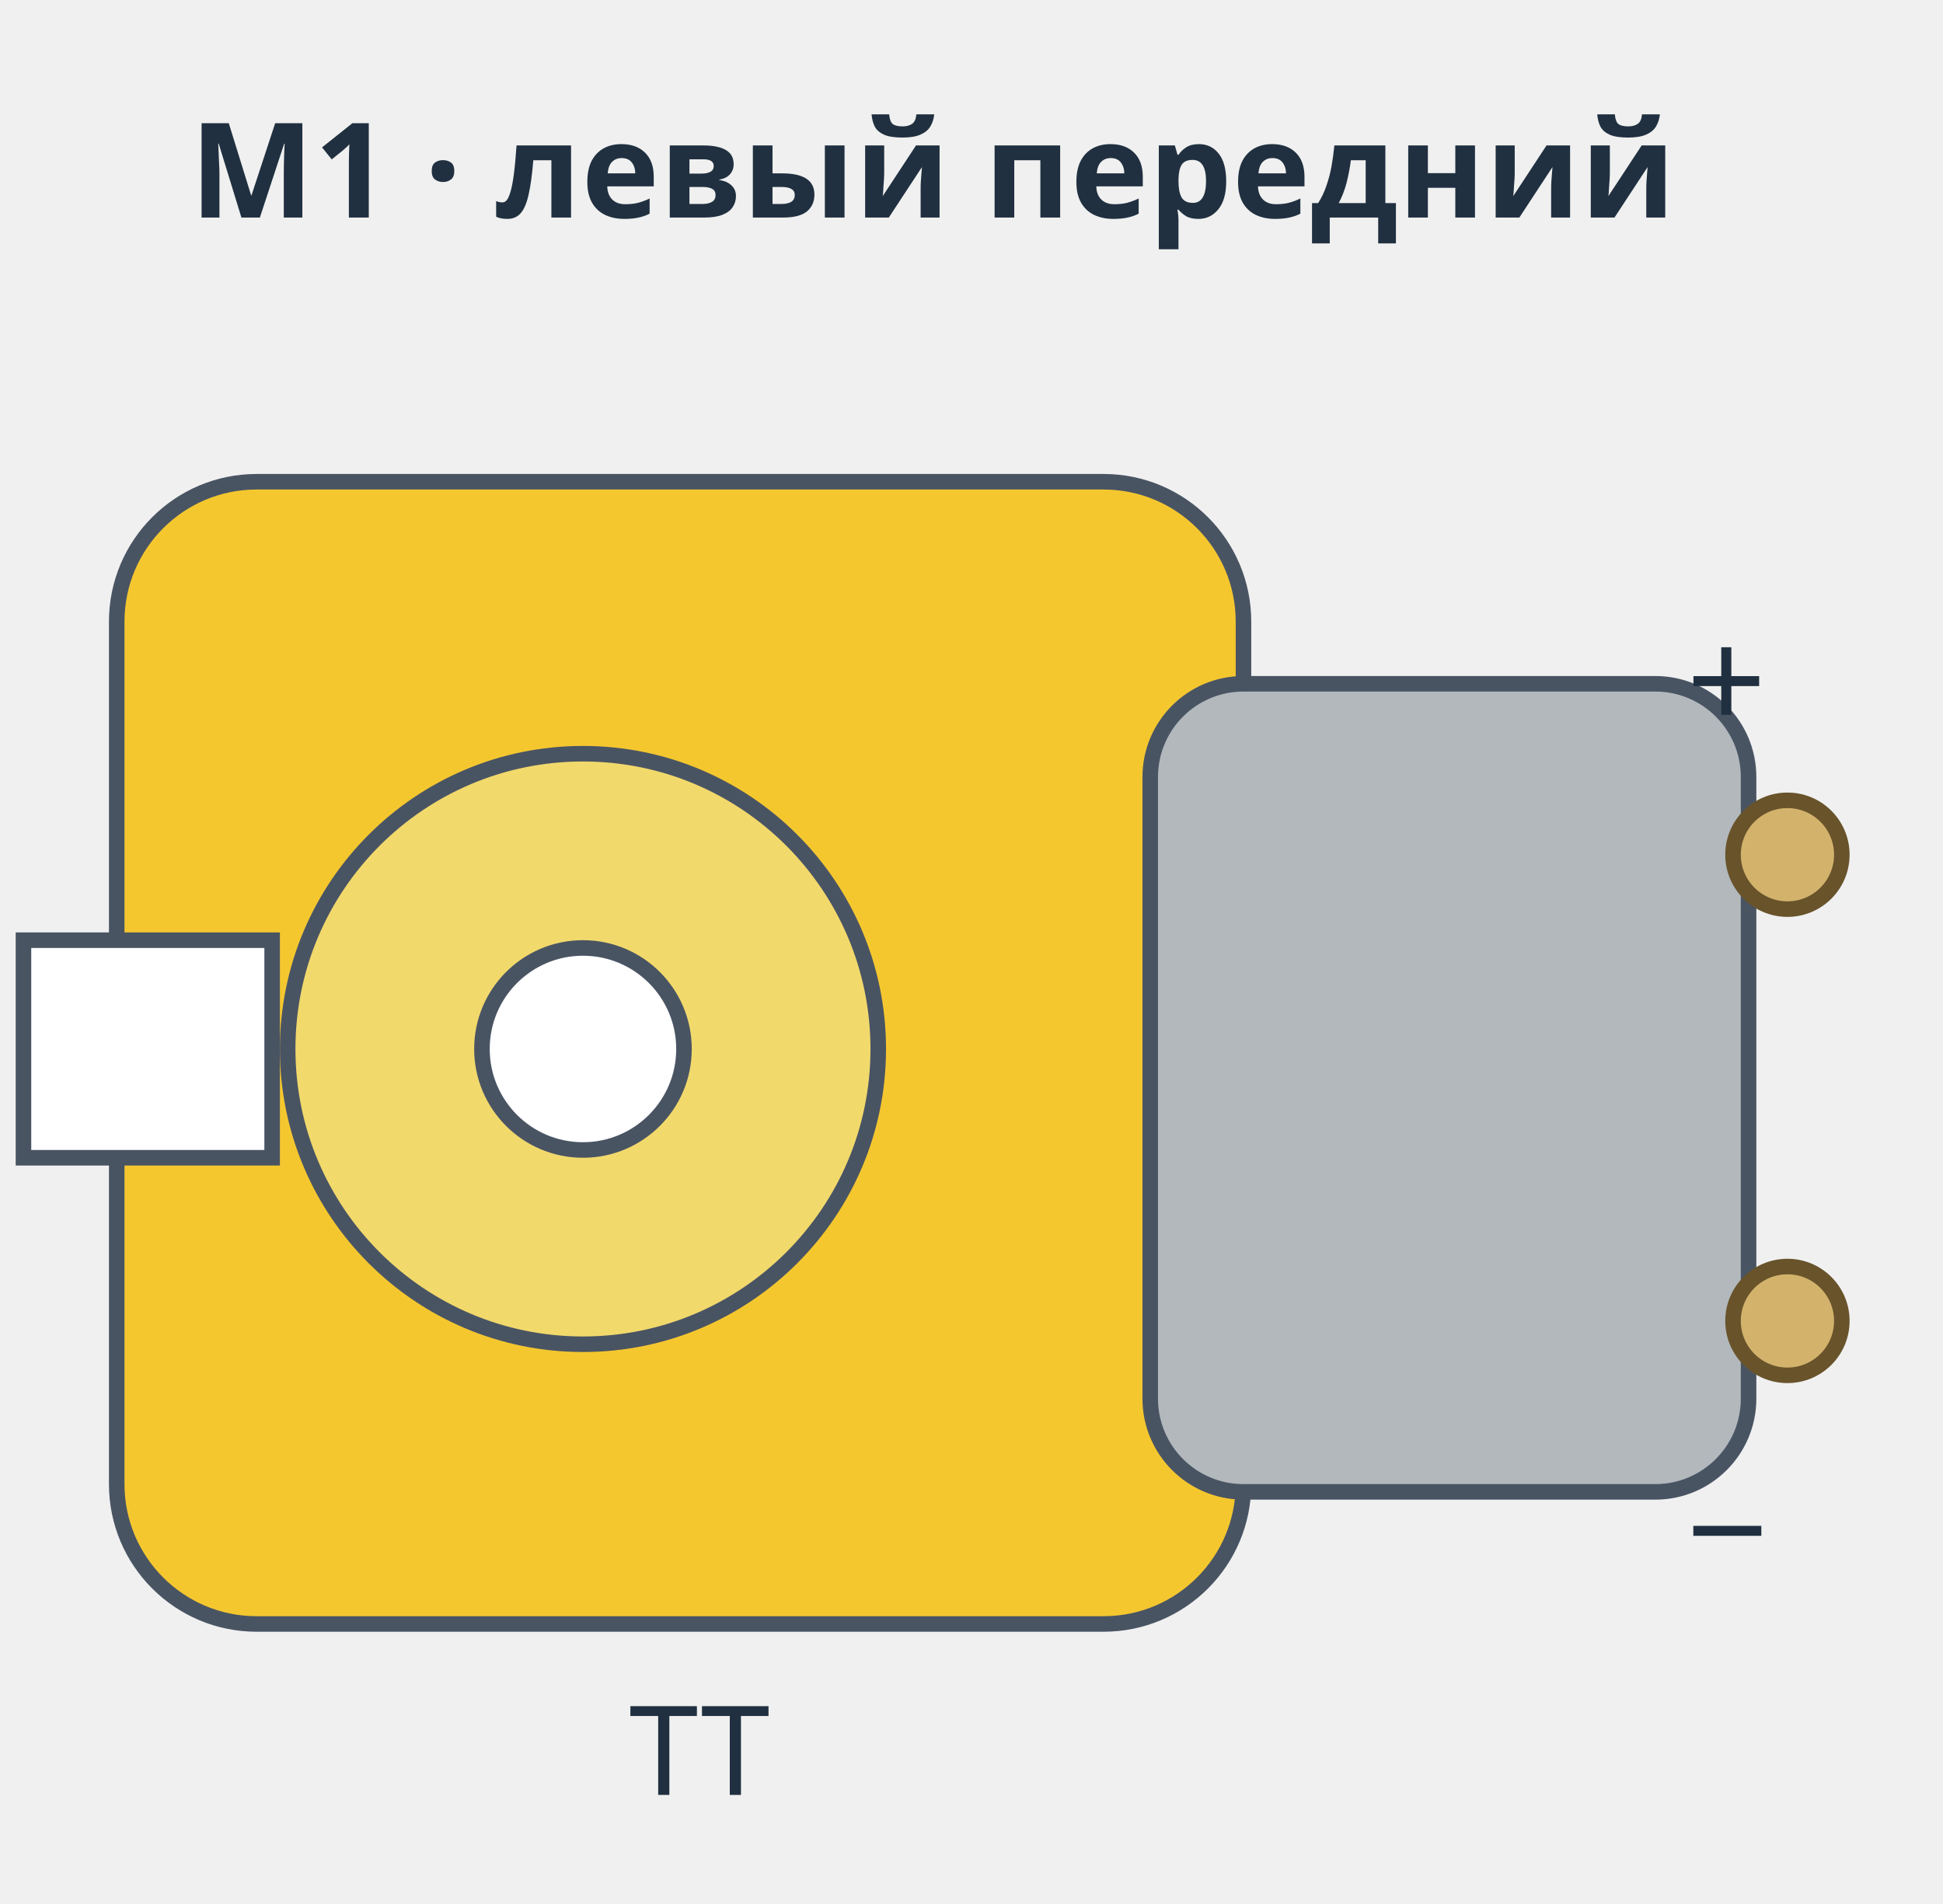
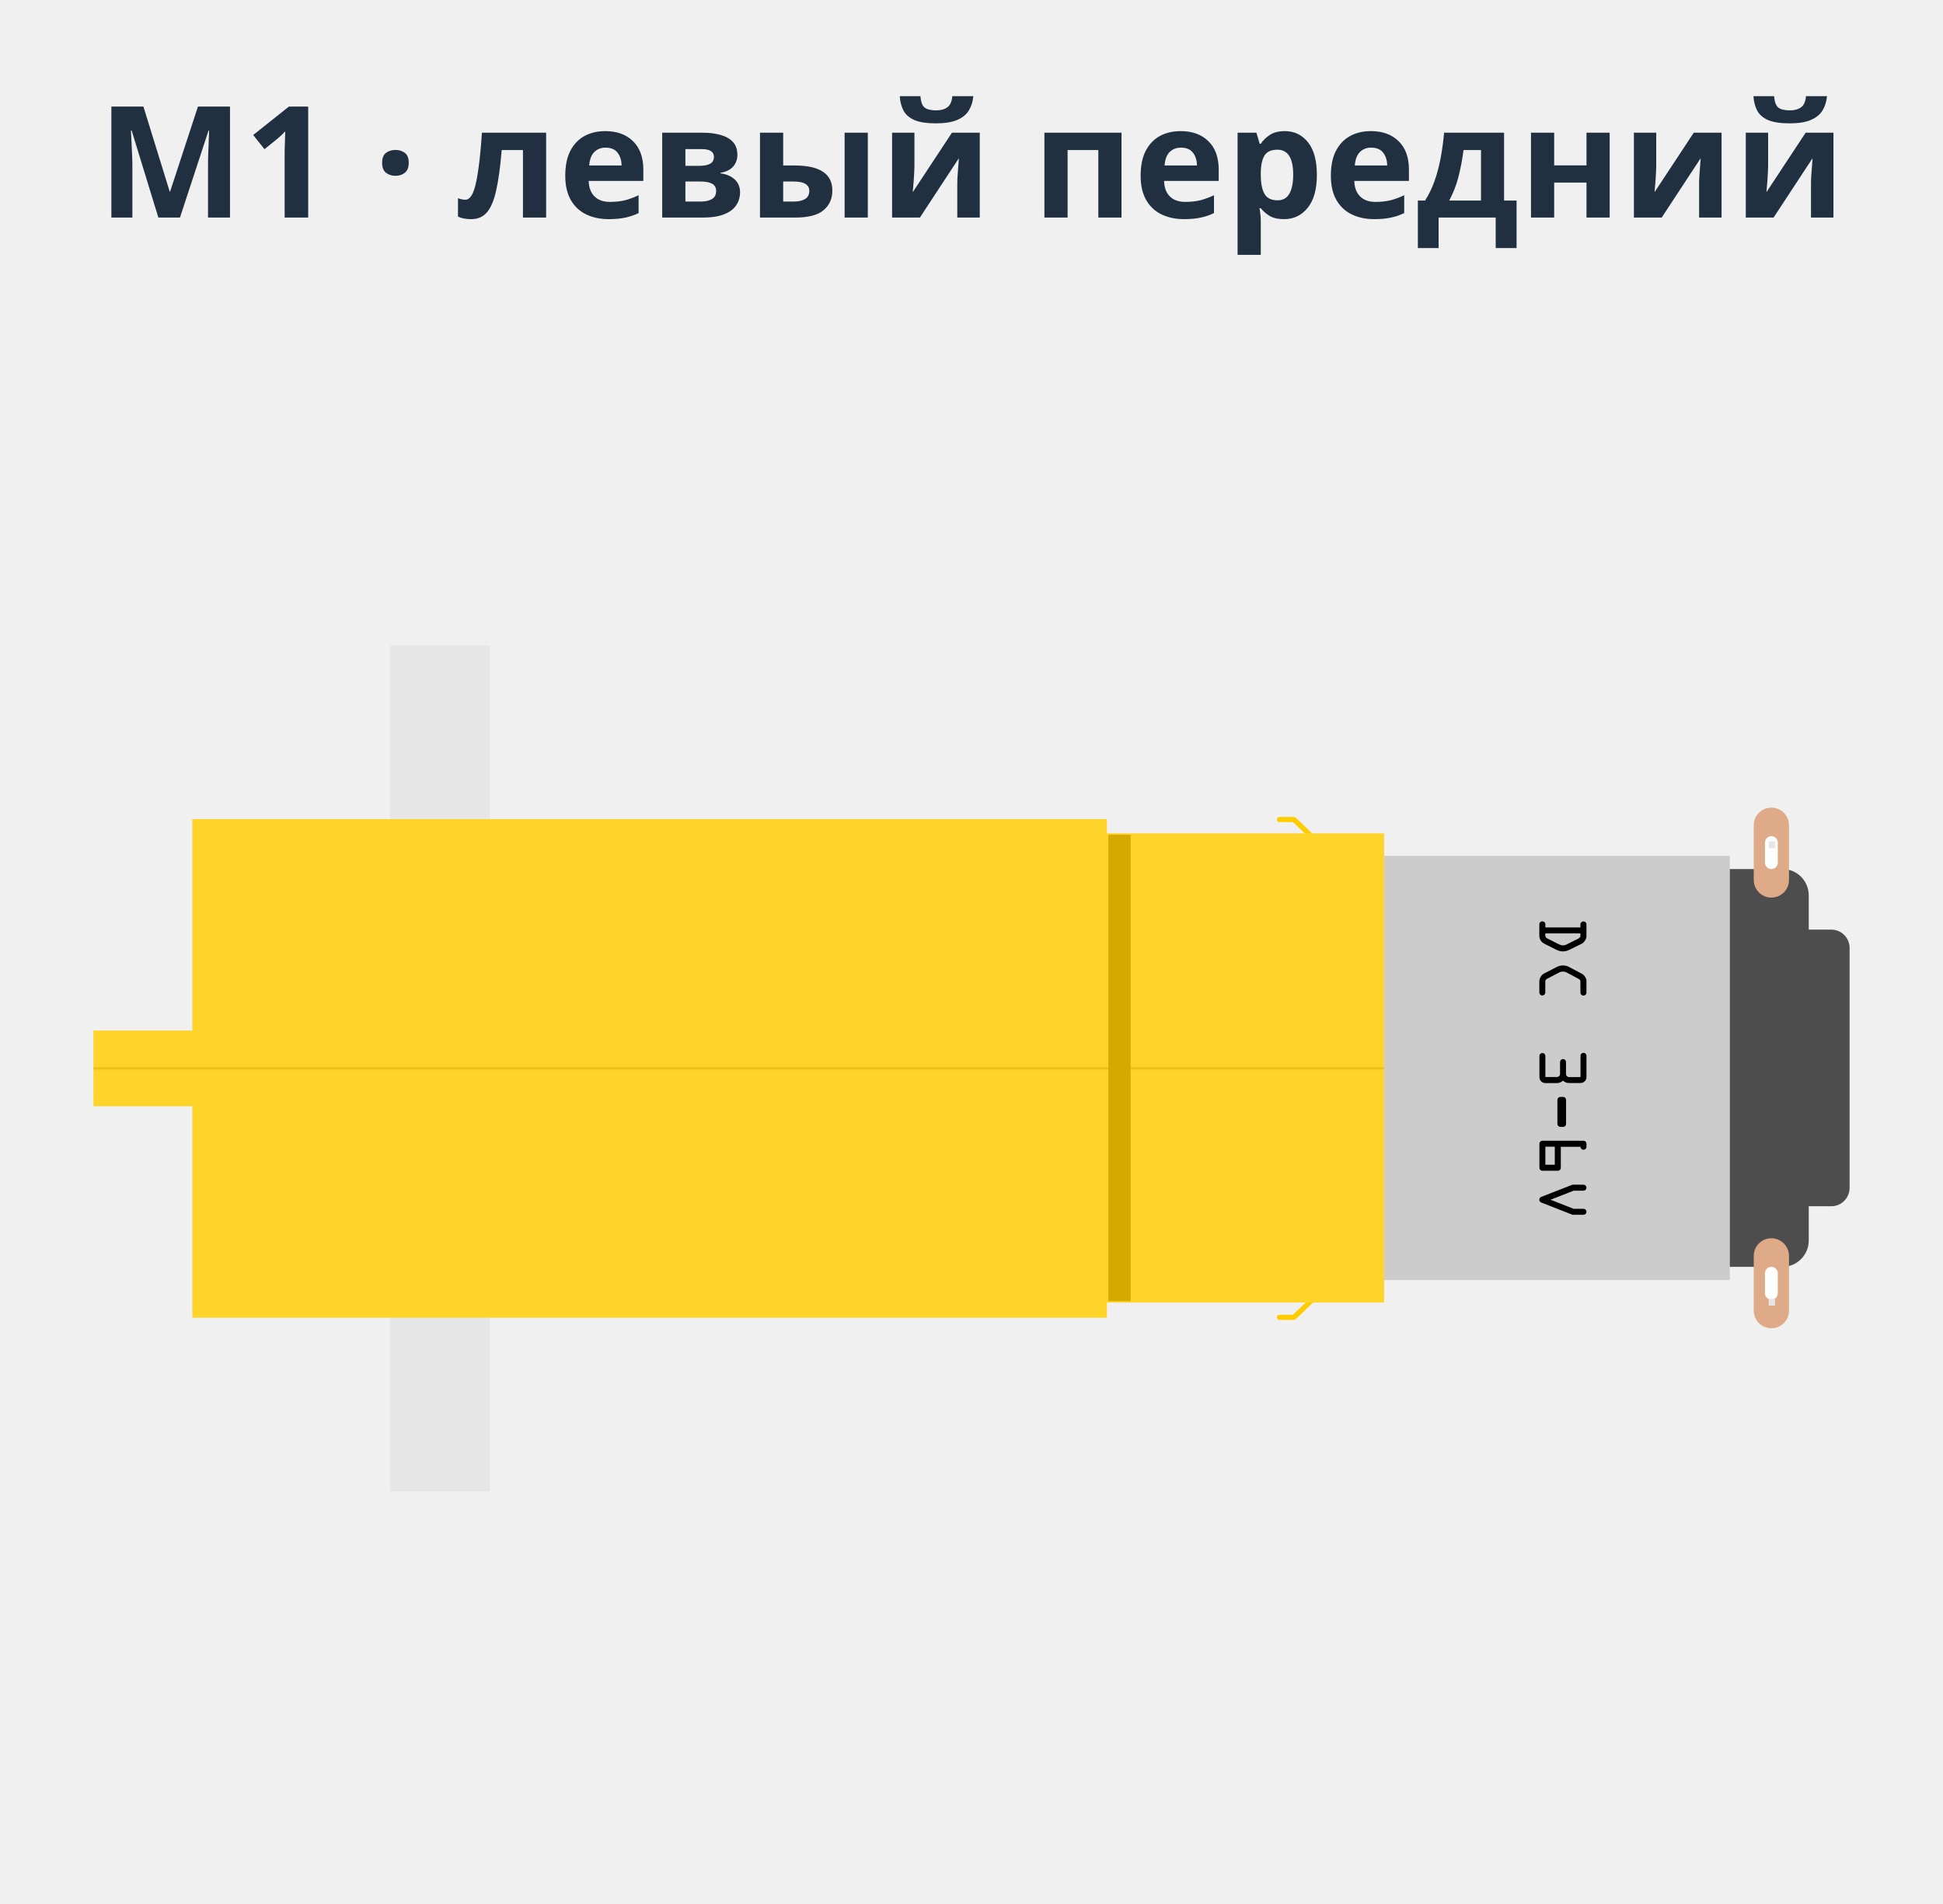
<svg xmlns="http://www.w3.org/2000/svg" width="2.778in" height="2.722in" viewBox="0 0 250 245">
  <g id="breadboard">
-     <text x="120" y="28" font-family="Noto Sans,Arial,sans-serif" font-size="17" fill="#203040" text-anchor="middle" font-weight="bold">M1 · левый передний</text>
-     <rect x="15" y="62" width="145" height="147" rx="18" fill="#f5c72f" stroke="#495463" stroke-width="2" />
-     <rect x="148" y="88" width="77" height="104" rx="12" fill="#b2b8bc" stroke="#495463" stroke-width="2" />
-     <circle cx="75" cy="135" r="38" fill="#f2d96c" stroke="#495463" stroke-width="2" />
-     <circle cx="75" cy="135" r="13" fill="#ffffff" stroke="#495463" stroke-width="2" />
-     <rect x="3" y="121" width="32" height="28" rx="0" fill="#ffffff" stroke="#495463" stroke-width="2" />
-     <text x="217" y="94" font-family="Noto Sans,Arial,sans-serif" font-size="18" fill="#203040" text-anchor="start" font-weight="normal">+</text>
-     <text x="217" y="203" font-family="Noto Sans,Arial,sans-serif" font-size="18" fill="#203040" text-anchor="start" font-weight="normal">−</text>
-     <text x="90" y="231" font-family="Noto Sans,Arial,sans-serif" font-size="16" fill="#203040" text-anchor="middle" font-weight="normal">TT</text>
-     <circle id="connector0pin" cx="230" cy="110" r="7" fill="#d3b36c" stroke="#68532b" stroke-width="2" />
-     <rect id="connector0terminal" x="229.5" y="109.5" width="1" height="1" fill="none" stroke="none" />
-     <circle id="connector1pin" cx="230" cy="170" r="7" fill="#d3b36c" stroke="#68532b" stroke-width="2" />
-     <rect id="connector1terminal" x="229.5" y="169.5" width="1" height="1" fill="none" stroke="none" />
+     <text x="125.0" y="28" font-family="Noto Sans,Arial,sans-serif" font-size="20" fill="#203040" text-anchor="middle" font-weight="bold">M1 · левый передний</text>
+     <g transform="matrix(-0.08410832,0,0,-0.08410832,238,191.9453)">
+       <defs id="lib_defs49" transform="matrix(1,0,0,1,0,0)">
+             </defs>
+       <rect height="1294.646" x="2080.526" width="152.528" gorn="0.1" y="-2.2737368e-13" id="lib_rect1137" fill="#e6e6e6" stroke-width="13.889" transform="matrix(1,0,0,1,0,0)" />
+       <rect height="762.885" x="1136.291" width="1399.36" gorn="0.2" y="265.875" id="lib_rect1133" fill="#ffd42a" stroke-width="13.889" transform="matrix(1,0,0,1,0,0)" />
+       <rect height="115.749" x="2471.289" width="215.708" gorn="0.3" y="589.442" id="lib_rect1135" fill="#ffd42a" stroke-width="13.889" transform="matrix(1,0,0,1,0,0)" />
+       <path d="m 28.028,436.43 h 127.139 c 15.486,0 28.042,12.542 28.042,28.028 v 367.193 c 0,15.472 -12.542,28.028 -28.042,28.028 H 28.028 C 12.542,859.678 0,847.108 0,831.636 V 464.443 c 0,-15.472 12.542,-28.014 28.028,-28.014 z" gorn="0.4" id="lib_rect1159" fill="#4d4d4d" stroke-width="13.889" transform="matrix(1,0,0,1,0,0)" />
+       <path d="m 102.805,343.694 h 102.597 c 22.264,0 40.306,18.042 40.306,40.305 v 528.081 c 0,22.264 -18.056,40.305 -40.306,40.305 H 102.805 c -22.264,0 -40.306,-18.055 -40.306,-40.305 V 383.999 c 0,-22.264 18.056,-40.305 40.306,-40.305 z" gorn="0.5" id="lib_rect1157" fill="#4d4d4d" stroke-width="13.889" transform="matrix(1,0,0,1,0,0)" />
+       <path d="m 822.166,293.305 27.903,-26.861 h 22.306" gorn="0.6" stroke-miterlimit="1" id="lib_path1151" fill="none" stroke="#ffcc00" stroke-width="7.847" stroke-linecap="round" transform="matrix(1,0,0,1,0,0)" />
+       <path d="m 822.166,1001.33 27.903,26.861 h 22.306" gorn="0.7" stroke-miterlimit="1" id="lib_path1153" fill="none" stroke="#ffcc00" stroke-width="7.847" stroke-linecap="round" transform="matrix(1,0,0,1,0,0)" />
+       <rect height="717.996" x="712.194" width="427.819" gorn="0.8" y="289.027" id="lib_rect1139" fill="#ffd42a" stroke-width="13.889" transform="matrix(1,0,0,1,0,0)" />
+       <rect height="711.26" x="1101.193" width="31.736" gorn="0.9" y="292.403" id="lib_rect1143" fill="#d4aa00" stroke="#d4aa00" stroke-width="2.378" stroke-linecap="square" transform="matrix(1,0,0,1,0,0)" />
+       <rect height="649.177" x="183.208" width="528.986" gorn="0.10" y="323.444" id="lib_rect1155" fill="#cccccc" stroke-width="13.889" transform="matrix(1,0,0,1,0,0)" />
+       <path d="M 2687.011,647.318 H 712.194" gorn="0.11" enable-background="new    " id="lib_path1141" opacity="0.45" fill="#ffcc00" stroke="#d4aa00" stroke-width="3.475" transform="matrix(1,0,0,1,0,0)" />
+       <path id="lib_rect1170" gorn="0.12.0.0.0" d="m 119.687,249.747 v 0 c 14.889,0 26.958,12.069 26.958,26.972 v 83.694 c 0,14.889 -12.069,26.972 -26.958,26.972 v 0 c -14.889,0 -26.972,-12.083 -26.972,-26.972 V 276.719 c 0,-14.903 12.083,-26.972 26.972,-26.972 z" fill="#deaa87" stroke-width="13.889" transform="matrix(1,0,0,1,0,0)" />
+       <path id="lib_rect1172" gorn="0.12.0.0.1" d="m 119.687,293.469 v 0 c 5.444,0 9.833,4.403 9.833,9.847 v 30.528 c 0,5.444 -4.389,9.847 -9.833,9.847 v 0 c -5.444,0 -9.847,-4.403 -9.847,-9.847 v -30.528 c 0,-5.444 4.417,-9.847 9.847,-9.847 z" fill="#ffffff" stroke-width="13.889" transform="matrix(1,0,0,1,0,0)" />
+       <path id="lib_rect1180" gorn="0.13.0.0.0" d="m 119.687,908.668 v 0 c 14.889,0 26.958,12.069 26.958,26.958 v 83.708 c 0,14.889 -12.069,26.958 -26.958,26.958 v 0 c -14.889,0 -26.972,-12.069 -26.972,-26.958 v -83.708 c 0,-14.889 12.083,-26.958 26.972,-26.958 z" fill="#deaa87" stroke-width="13.889" transform="matrix(1,0,0,1,0,0)" />
+       <path id="lib_rect1182" gorn="0.13.0.0.1" d="m 119.687,952.39 v 0 c 5.444,0 9.833,4.403 9.833,9.833 v 30.542 c 0,5.444 -4.389,9.847 -9.833,9.847 v 0 c -5.444,0 -9.847,-4.403 -9.847,-9.847 v -30.542 c 0,-5.431 4.417,-9.833 9.847,-9.833 z" fill="#ffffff" stroke-width="13.889" transform="matrix(1,0,0,1,0,0)" />
+       <rect height="10.458" x="114" width="9.764" gorn="0.14" y="284.187" id="lib_connector0pin" fill="#e6e6e6" stroke-width="13.889" transform="matrix(1,0,0,1,0,0)" />
+       <rect height="10.472" x="114" width="9.764" gorn="0.15" y="984.173" id="lib_connector1pin" fill="#e6e6e6" stroke-width="13.889" transform="matrix(1,0,0,1,0,0)" />
+       <path d="m 402.611,867.705 v -18.014 c 0.028,-2.347 0.792,-4.639 2.278,-6.861 1.486,-2.222 3.278,-3.847 5.375,-4.917 l 18.236,-9 c 3.292,-1.694 6.722,-2.556 10.306,-2.556 3.333,0 6.75,0.903 10.25,2.708 l 18.014,9.056 c 2.319,1.167 4.167,2.819 5.556,4.986 1.389,2.167 2.083,4.597 2.083,7.264 v 17.417 c 0,1.278 -0.458,2.347 -1.361,3.222 -0.903,0.889 -1.972,1.333 -3.194,1.333 -1.264,0 -2.361,-0.431 -3.278,-1.333 -0.917,-0.875 -1.389,-1.958 -1.389,-3.222 v -4.778 h -53.653 v 4.667 c 0,1.278 -0.458,2.347 -1.389,3.222 -0.917,0.889 -2.014,1.333 -3.278,1.333 -1.222,0 -2.306,-0.431 -3.194,-1.333 -0.903,-0.847 -1.361,-1.917 -1.361,-3.194 z m 9.222,-13.778 h 53.764 l -0.014,-3.181 c 0,-2.028 -0.986,-3.528 -2.986,-4.542 l -17.903,-9 c -2.347,-1.125 -4.319,-1.694 -5.917,-1.708 -1.986,0 -3.861,0.458 -5.639,1.361 l -18.556,9.333 c -1.847,0.972 -2.764,2.569 -2.764,4.778 v 2.958 z" id="lib_path31" stroke-width="13.889" transform="matrix(1,0,0,1,0,0)" />
+       <path d="m 465.597,780.053 v -16.444 c 0,-1.278 0.444,-2.375 1.333,-3.292 0.889,-0.917 1.958,-1.389 3.222,-1.389 1.264,0 2.333,0.458 3.222,1.389 0.889,0.931 1.333,2.028 1.333,3.278 v 17.042 c 0,2.167 -0.681,4.417 -2.056,6.722 -1.375,2.319 -2.903,3.931 -4.611,4.833 L 447.694,802.72 c -2.931,1.417 -5.931,2.111 -9,2.111 -3.403,0 -6.347,-0.667 -8.847,-2.014 l -20.125,-10.625 c -1.875,-1 -3.528,-2.583 -4.958,-4.722 -1.431,-2.125 -2.139,-4.194 -2.139,-6.181 v -18.014 c 0,-1.264 0.458,-2.333 1.361,-3.222 0.903,-0.875 1.972,-1.333 3.194,-1.333 1.264,0 2.361,0.444 3.278,1.333 0.917,0.889 1.389,1.972 1.389,3.222 v 17.347 c 0,1.444 0.861,2.625 2.556,3.542 l 18.861,10.111 c 1.486,0.806 3.236,1.194 5.264,1.181 2.139,0.014 4.028,-0.417 5.653,-1.292 l 18.556,-9.653 c 1.917,-0.903 2.875,-2.403 2.861,-4.458 z" id="lib_path33" stroke-width="13.889" transform="matrix(1,0,0,1,0,0)" />
+       <path d="m 411.722,624.929 h 17.083 c 3.986,0 7.194,1.222 9.653,3.694 2.819,-2.528 5.889,-3.792 9.222,-3.792 h 17.792 c 2.5,0 4.639,0.903 6.431,2.708 1.792,1.806 2.681,3.986 2.681,6.514 v 32.222 c 0,1.278 -0.444,2.347 -1.333,3.222 -0.889,0.889 -1.958,1.333 -3.222,1.333 -1.264,0 -2.333,-0.431 -3.222,-1.333 -0.889,-0.875 -1.333,-1.958 -1.333,-3.222 v -32.125 h -17.792 c -1.264,0 -2.361,0.444 -3.278,1.333 -0.917,0.889 -1.389,1.958 -1.389,3.222 v 18.333 c 0,1.278 -0.431,2.347 -1.306,3.222 -0.875,0.889 -1.958,1.333 -3.25,1.333 -1.264,0 -2.333,-0.431 -3.222,-1.333 -0.889,-0.875 -1.333,-1.958 -1.333,-3.222 v -18.444 c 0,-1.222 -0.444,-2.306 -1.333,-3.194 -0.889,-0.889 -1.958,-1.361 -3.222,-1.361 h -17.639 v 32.555 c 0,1.278 -0.444,2.347 -1.333,3.222 -0.889,0.889 -1.958,1.333 -3.222,1.333 -1.264,0 -2.333,-0.431 -3.222,-1.333 -0.889,-0.875 -1.333,-1.958 -1.333,-3.222 v -32.555 c 0,-2.528 0.889,-4.681 2.681,-6.458 1.792,-1.778 3.958,-2.653 6.444,-2.653 z" id="lib_path35" stroke-width="13.889" transform="matrix(1,0,0,1,0,0)" />
+       <path d="m 438.361,557.818 h 4.014 c 1.264,0 2.361,0.444 3.278,1.333 0.917,0.889 1.389,1.958 1.389,3.222 v 36.778 c 0,1.264 -0.458,2.333 -1.389,3.222 -0.931,0.889 -2.014,1.333 -3.278,1.333 h -4.014 c -1.264,0 -2.333,-0.444 -3.222,-1.333 -0.889,-0.889 -1.333,-1.958 -1.333,-3.222 v -36.778 c 0,-1.153 0.431,-2.208 1.278,-3.153 0.847,-0.944 1.944,-1.403 3.278,-1.403 z" id="lib_path37" stroke-width="13.889" transform="matrix(1,0,0,1,0,0)" />
+       <path d="m 402.611,531.943 v -4.556 c 0,-1.264 0.458,-2.333 1.361,-3.222 0.903,-0.889 1.972,-1.333 3.194,-1.333 1.264,0 2.333,0.444 3.222,1.333 0.889,0.889 1.333,1.958 1.333,3.222 h 30.111 v -32.125 c 0,-1.222 0.458,-2.306 1.389,-3.194 0.931,-0.889 2.014,-1.361 3.278,-1.361 h 23.542 c 1.264,0 2.333,0.458 3.222,1.389 0.889,0.931 1.333,2.014 1.333,3.278 v 36.569 c 0,1.264 -0.458,2.361 -1.361,3.278 -0.903,0.917 -1.972,1.389 -3.194,1.389 h -62.875 c -1.264,0 -2.333,-0.458 -3.222,-1.361 -0.889,-0.903 -1.333,-2.014 -1.333,-3.306 z m 48.444,-4.458 h 14.431 V 499.929 h -14.431 z" id="lib_path39" stroke-width="13.889" transform="matrix(1,0,0,1,0,0)" />
+       <path d="m 407.277,423.374 h 16.764 l 47.25,18.569 c 2.292,0.931 3.431,2.417 3.431,4.431 0,2.125 -1.139,3.653 -3.417,4.556 l -47.25,18.444 h -16.764 c -1.306,0 -2.403,-0.444 -3.306,-1.333 -0.903,-0.889 -1.361,-1.972 -1.361,-3.236 0,-1.264 0.458,-2.347 1.361,-3.236 0.903,-0.889 2.014,-1.333 3.306,-1.333 h 14.861 l 35.375,-13.875 -35.278,-13.875 h -14.972 c -1.306,0 -2.403,-0.444 -3.306,-1.333 -0.903,-0.889 -1.361,-1.972 -1.361,-3.236 0,-1.264 0.458,-2.347 1.361,-3.236 0.903,-0.889 2,-1.306 3.306,-1.306 z" id="lib_path41" stroke-width="13.889" transform="matrix(1,0,0,1,0,0)" />
+     </g>
+     <rect id="connector0pin" x="222.001" y="102.728" width="12" height="12" fill="none" stroke="none" />
+     <rect id="connector0terminal" x="227.501" y="108.228" width="1" height="1" fill="none" stroke="none" />
+     <rect id="connector1pin" x="222.001" y="161.603" width="12" height="12" fill="none" stroke="none" />
+     <rect id="connector1terminal" x="227.501" y="167.103" width="1" height="1" fill="none" stroke="none" />
  </g>
</svg>
